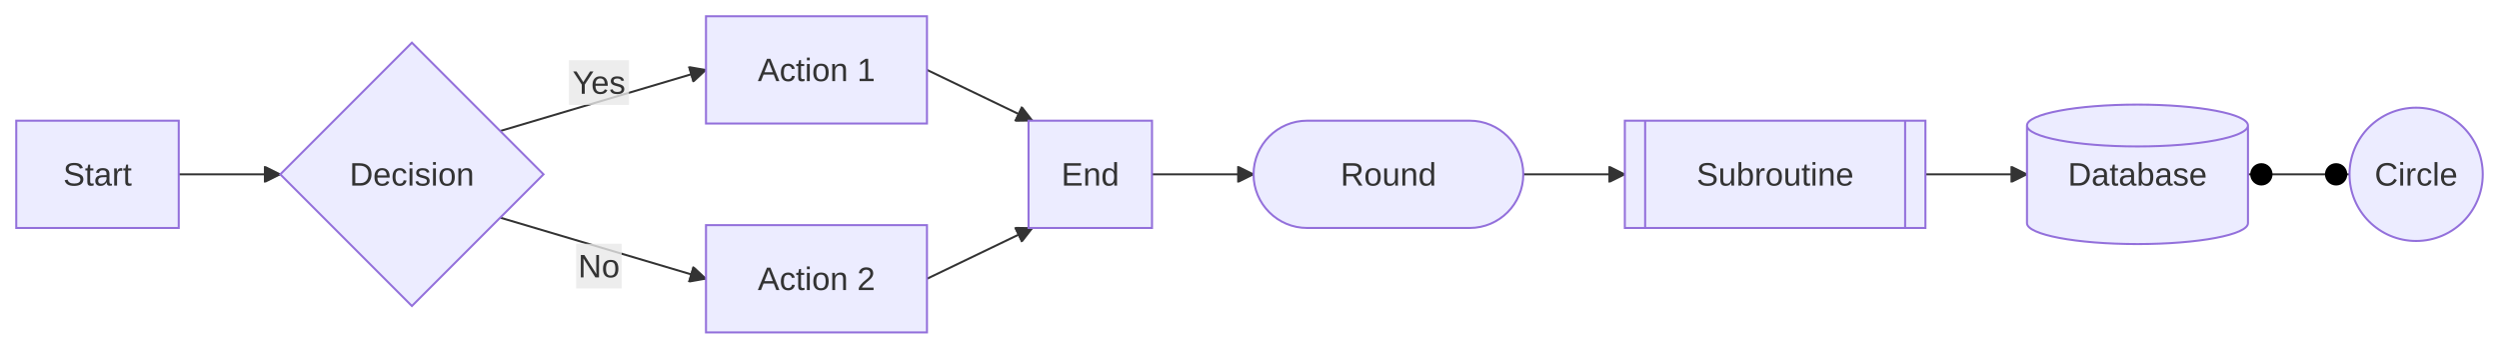
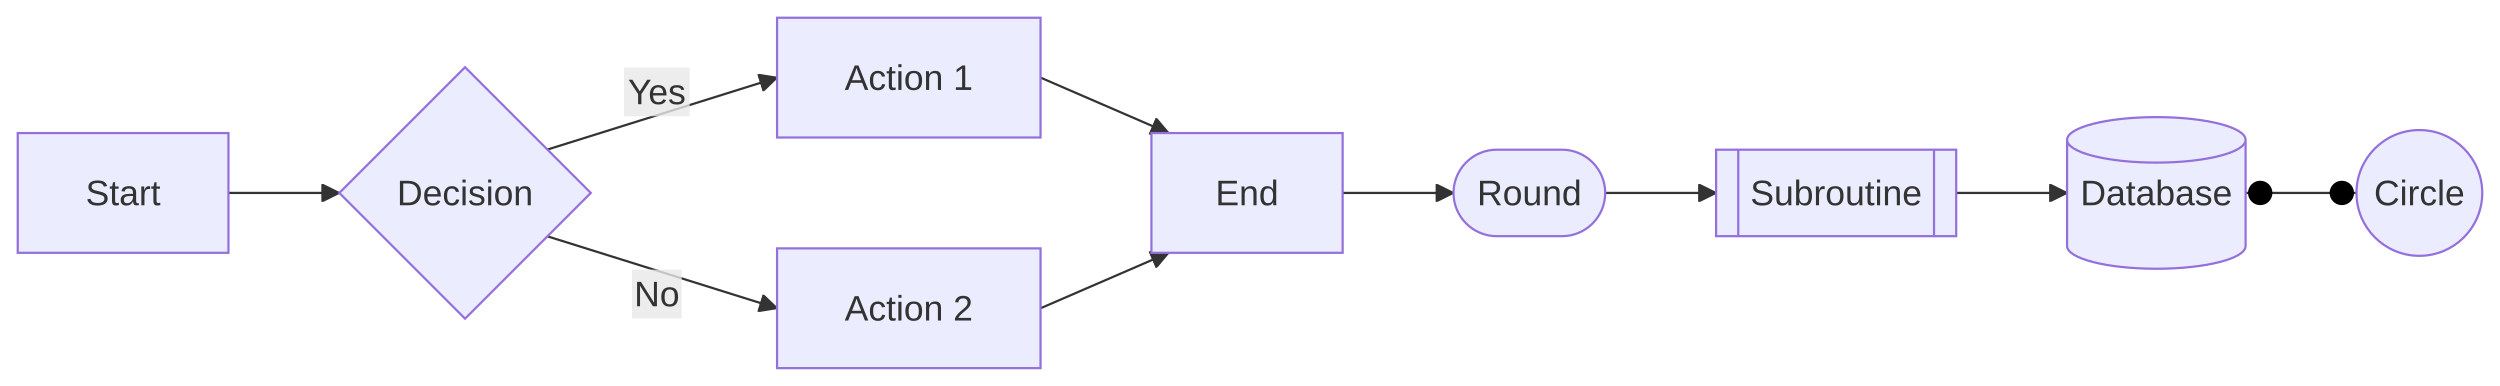
- <svg xmlns="http://www.w3.org/2000/svg" width="1230.4" height="171.6" viewBox="-8 -8 1230.4 171.6" class="mermaid">
+ <svg xmlns="http://www.w3.org/2000/svg" width="1127.313" height="174" viewBox="-8 -8 1127.313 174" class="mermaid">
  <style>

.mermaid {
  font-family: trebuchet ms, verdana, arial, sans-serif;
  font-size: 16px;
}

.node rect,
.node polygon,
.node circle,
.node ellipse,
.node path {
  fill: #ECECFF;
  stroke: #9370DB;
  stroke-width: 1px;
}

.node line {
  stroke: #9370DB;
  stroke-width: 1px;
}

.node .label {
  fill: #333333;
}

.node text {
  fill: #333333;
  font-family: trebuchet ms, verdana, arial, sans-serif;
  font-size: 16px;
}

.edge-path {
  fill: none;
  stroke: #333333;
  stroke-width: 1px;
}

.edge-label {
  fill: #333333;
  font-family: trebuchet ms, verdana, arial, sans-serif;
}

.edge-label-bg {
  fill: rgba(232, 232, 232, 0.8);
}

.subgraph {
  fill: #ffffde;
  stroke: #aaaa33;
  stroke-width: 1px;
}

.subgraph-title {
  fill: #333333;
  font-weight: bold;
}

.cluster rect {
  fill: #ffffde;
  stroke: #aaaa33;
  stroke-width: 1px;
  rx: 5px;
  ry: 5px;
}

.cluster-label {
  fill: #333333;
  font-family: trebuchet ms, verdana, arial, sans-serif;
  font-size: 16px;
  font-weight: bold;
}

marker path {
  fill: #333333;
  stroke: #333333;
}

  </style>
  <defs>
    <marker id="arrow_point" viewBox="0 0 10 10" refX="10" refY="5" markerWidth="8" markerHeight="8" orient="auto" markerUnits="userSpaceOnUse">
      <path d="M 0 0 L 10 5 L 0 10 z" />
    </marker>
    <marker id="arrow_point_start" viewBox="0 0 10 10" refX="4.5" refY="5" markerWidth="8" markerHeight="8" orient="auto" markerUnits="userSpaceOnUse">
      <path d="M 0 5 L 10 10 L 10 0 z" />
    </marker>
    <marker id="arrow_cross" viewBox="0 0 11 11" refX="12" refY="5.2" markerWidth="11" markerHeight="11" orient="auto" markerUnits="userSpaceOnUse">
      <path d="M 1 1 L 10 10 M 10 1 L 1 10" stroke-width="2" fill="none" />
    </marker>
    <marker id="arrow_cross_start" viewBox="0 0 11 11" refX="-1" refY="5.2" markerWidth="11" markerHeight="11" orient="auto" markerUnits="userSpaceOnUse">
      <path d="M 1 1 L 10 10 M 10 1 L 1 10" stroke-width="2" fill="none" />
    </marker>
    <marker id="arrow_circle" viewBox="0 0 10 10" refX="11" refY="5" markerWidth="11" markerHeight="11" orient="auto" markerUnits="userSpaceOnUse">
      <circle cx="5" cy="5" r="5" />
    </marker>
    <marker id="arrow_circle_start" viewBox="0 0 10 10" refX="-1" refY="5" markerWidth="11" markerHeight="11" orient="auto" markerUnits="userSpaceOnUse">
      <circle cx="5" cy="5" r="5" />
    </marker>
  </defs>
  <g class="root">
    <g class="clusters">

    </g>
    <g class="edgePaths">
      <g class="edge" id="edge-L-A-B-0">
-         <path d="M 80.00 77.80 C 88.33 77.80, 96.67 77.80, 105.00 77.80 C 113.33 77.80, 121.67 77.80, 130.00 77.80" class="edge-path" marker-end="url(#arrow_point)" fill="none" stroke-width="1" />
+         <path d="M 95.01 79.00 C 103.34 79.00, 111.67 79.00, 120.01 79.00 C 128.34 79.00, 136.67 79.00, 145.01 79.00" class="edge-path" stroke-width="1" marker-end="url(#arrow_point)" fill="none" />
      </g>
      <g class="edge" id="edge-L-B-C-0">
-         <path d="M 238.28 56.48 L 339.60 26.40" class="edge-path" fill="none" stroke-width="1" marker-end="url(#arrow_point)" />
+         <path d="M 238.83 59.44 L 342.40 27.00" class="edge-path" fill="none" stroke-width="1" marker-end="url(#arrow_point)" />
      </g>
      <g class="edge" id="edge-L-B-D-0">
-         <path d="M 238.28 99.12 L 339.60 129.20" class="edge-path" marker-end="url(#arrow_point)" stroke-width="1" fill="none" />
+         <path d="M 238.83 98.56 L 342.40 131.00" class="edge-path" marker-end="url(#arrow_point)" fill="none" stroke-width="1" />
      </g>
      <g class="edge" id="edge-L-C-E-0">
-         <path d="M 448.40 26.40 L 500.35 51.40" class="edge-path" fill="none" stroke-width="1" marker-end="url(#arrow_point)" />
+         <path d="M 461.20 27.00 L 518.95 52.00" class="edge-path" fill="none" stroke-width="1" marker-end="url(#arrow_point)" />
      </g>
      <g class="edge" id="edge-L-D-E-0">
-         <path d="M 448.40 129.20 L 500.35 104.20" class="edge-path" stroke-width="1" marker-end="url(#arrow_point)" fill="none" />
+         <path d="M 461.20 131.00 L 518.95 106.00" class="edge-path" stroke-width="1" marker-end="url(#arrow_point)" fill="none" />
      </g>
      <g class="edge" id="edge-L-E-F-0">
-         <path d="M 559.20 77.80 C 567.53 77.80, 575.87 77.80, 584.20 77.80 C 592.53 77.80, 600.87 77.80, 609.20 77.80" class="edge-path" fill="none" stroke-width="1" marker-end="url(#arrow_point)" />
+         <path d="M 597.43 79.00 C 605.76 79.00, 614.10 79.00, 622.43 79.00 C 630.76 79.00, 639.10 79.00, 647.43 79.00" class="edge-path" marker-end="url(#arrow_point)" fill="none" stroke-width="1" />
      </g>
      <g class="edge" id="edge-L-F-G-0">
-         <path d="M 742.00 77.80 C 750.33 77.80, 758.67 77.80, 767.00 77.80 C 775.33 77.80, 783.67 77.80, 792.00 77.80" class="edge-path" fill="none" stroke-width="1" marker-end="url(#arrow_point)" />
+         <path d="M 715.83 79.00 C 724.16 79.00, 732.49 79.00, 740.83 79.00 C 749.16 79.00, 757.49 79.00, 765.83 79.00" class="edge-path" marker-end="url(#arrow_point)" stroke-width="1" fill="none" />
      </g>
      <g class="edge" id="edge-L-G-H-0">
-         <path d="M 940.00 77.80 C 948.33 77.80, 956.67 77.80, 965.00 77.80 C 973.33 77.80, 981.67 77.80, 990.00 77.80" class="edge-path" marker-end="url(#arrow_point)" stroke-width="1" fill="none" />
+         <path d="M 874.10 79.00 C 882.43 79.00, 890.77 79.00, 899.10 79.00 C 907.43 79.00, 915.77 79.00, 924.10 79.00" class="edge-path" fill="none" stroke-width="1" marker-end="url(#arrow_point)" />
      </g>
      <g class="edge" id="edge-L-H-I-0">
-         <path d="M 1098.80 77.80 C 1107.13 77.80, 1115.47 77.80, 1123.80 77.80 C 1132.13 77.80, 1140.47 77.80, 1148.80 77.80" class="edge-path" marker-end="url(#arrow_circle)" fill="none" marker-start="url(#arrow_circle_start)" stroke-width="1" />
+         <path d="M 1004.59 79.00 C 1012.93 79.00, 1021.26 79.00, 1029.59 79.00 C 1037.93 79.00, 1046.26 79.00, 1054.59 79.00" class="edge-path" fill="none" stroke-width="1" marker-start="url(#arrow_circle_start)" marker-end="url(#arrow_circle)" />
      </g>
    </g>
    <g class="edgeLabels">
      <g class="edgeLabel" id="edge-label-L-B-C-0">
-         <rect x="272.095" y="21.631" width="29.6" height="22" class="edge-label-bg" />
-         <text x="286.895" y="32.631" class="edge-label" dominant-baseline="central" text-anchor="middle">Yes</text>
+         <rect x="273.396" y="22.429" width="29.6" height="22" class="edge-label-bg" />
+         <text x="288.196" y="33.429" class="edge-label" dominant-baseline="central" text-anchor="middle">Yes</text>
      </g>
      <g class="edgeLabel" id="edge-label-L-B-D-0">
-         <rect x="275.695" y="111.969" width="22.4" height="22" class="edge-label-bg" />
-         <text x="286.895" y="122.969" class="edge-label" dominant-baseline="central" text-anchor="middle">No</text>
+         <rect x="276.996" y="113.571" width="22.4" height="22" class="edge-label-bg" />
+         <text x="288.196" y="124.571" class="edge-label" text-anchor="middle" dominant-baseline="central">No</text>
      </g>
    </g>
    <g class="nodes">
      <g class="node" id="node-A">
-         <rect x="0" y="51.4" width="80" height="52.8" />
-         <text x="40" y="77.8" class="label" text-anchor="middle" dominant-baseline="central">Start</text>
+         <rect x="0" y="52" width="95.008" height="54" />
+         <text x="47.504" y="79" class="label" text-anchor="middle" dominant-baseline="central">Start</text>
      </g>
      <g class="node" id="node-B">
-         <polygon points="194.8,13 259.6,77.8 194.8,142.6 130,77.8" />
-         <text x="194.8" y="77.8" class="label" text-anchor="middle" dominant-baseline="central">Decision</text>
+         <polygon points="201.703,22.305 258.398,79 201.703,135.695 145.008,79" />
+         <text x="201.703" y="79" class="label" dominant-baseline="central" text-anchor="middle">Decision</text>
      </g>
      <g class="node" id="node-C">
-         <rect x="339.6" y="0" width="108.8" height="52.8" />
-         <text x="394" y="26.4" class="label" text-anchor="middle" dominant-baseline="central">Action 1</text>
+         <rect x="342.398" y="0" width="118.805" height="54" />
+         <text x="401.801" y="27" class="label" dominant-baseline="central" text-anchor="middle">Action 1</text>
      </g>
      <g class="node" id="node-D">
-         <rect x="339.6" y="102.8" width="108.8" height="52.8" />
-         <text x="394" y="129.2" class="label" text-anchor="middle" dominant-baseline="central">Action 2</text>
+         <rect x="342.398" y="104" width="118.805" height="54" />
+         <text x="401.801" y="131" class="label" dominant-baseline="central" text-anchor="middle">Action 2</text>
      </g>
      <g class="node" id="node-E">
-         <rect x="498.4" y="51.4" width="60.8" height="52.8" />
-         <text x="528.8" y="77.8" class="label" dominant-baseline="central" text-anchor="middle">End</text>
+         <rect x="511.203" y="52" width="86.227" height="54" />
+         <text x="554.316" y="79" class="label" text-anchor="middle" dominant-baseline="central">End</text>
      </g>
      <g class="node" id="node-F">
-         <path d="M 635.6 51.4 H 715.6 A 26.4 26.4 0 0 1 715.6 104.2 H 635.6 A 26.4 26.4 0 0 1 635.6 51.4 Z" />
-         <text x="675.6" y="77.8" class="label" text-anchor="middle" dominant-baseline="central">Round</text>
+         <path d="M 666.93 59.5 H 696.328 A 19.5 19.5 0 0 1 696.328 98.5 H 666.93 A 19.5 19.5 0 0 1 666.93 59.5 Z" />
+         <text x="681.629" y="79" class="label" text-anchor="middle" dominant-baseline="central">Round</text>
      </g>
      <g class="node" id="node-G">
-         <polygon points="802,51.4 930,51.4 930,104.2 802,104.2 802,51.4 792,51.4 940,51.4 940,104.2 792,104.2 792,51.4" />
-         <text x="866" y="77.8" class="label" text-anchor="middle" dominant-baseline="central">Subroutine</text>
+         <polygon points="775.828,59.5 864.102,59.5 864.102,98.5 775.828,98.5 775.828,59.5 765.828,59.5 874.102,59.5 874.102,98.5 765.828,98.5 765.828,59.5" />
+         <text x="819.965" y="79" class="label" text-anchor="middle" dominant-baseline="central">Subroutine</text>
      </g>
      <g class="node" id="node-H">
-         <path d="M 990 53.776 a 54.4 10.296 0 0 0 108.8 0 a 54.4 10.296 0 0 0 -108.8 0 l 0 48.048 a 54.4 10.296 0 0 0 108.8 0 l 0 -48.048" />
-         <text x="1044.4" y="77.8" class="label" dominant-baseline="central" text-anchor="middle">Database</text>
+         <path d="M 924.102 55.068 a 40.246 10.257 0 0 0 80.492 0 a 40.246 10.257 0 0 0 -80.492 0 l 0 47.864 a 40.246 10.257 0 0 0 80.492 0 l 0 -47.864" />
+         <text x="964.348" y="79" class="label" text-anchor="middle" dominant-baseline="central">Database</text>
      </g>
      <g class="node" id="node-I">
-         <circle cx="1181.6" cy="77.8" r="32.8" />
-         <text x="1181.6" y="77.8" class="label" dominant-baseline="central" text-anchor="middle">Circle</text>
+         <circle cx="1082.953" cy="79" r="28.359" />
+         <text x="1082.953" y="79" class="label" text-anchor="middle" dominant-baseline="central">Circle</text>
      </g>
    </g>
  </g>
</svg>
